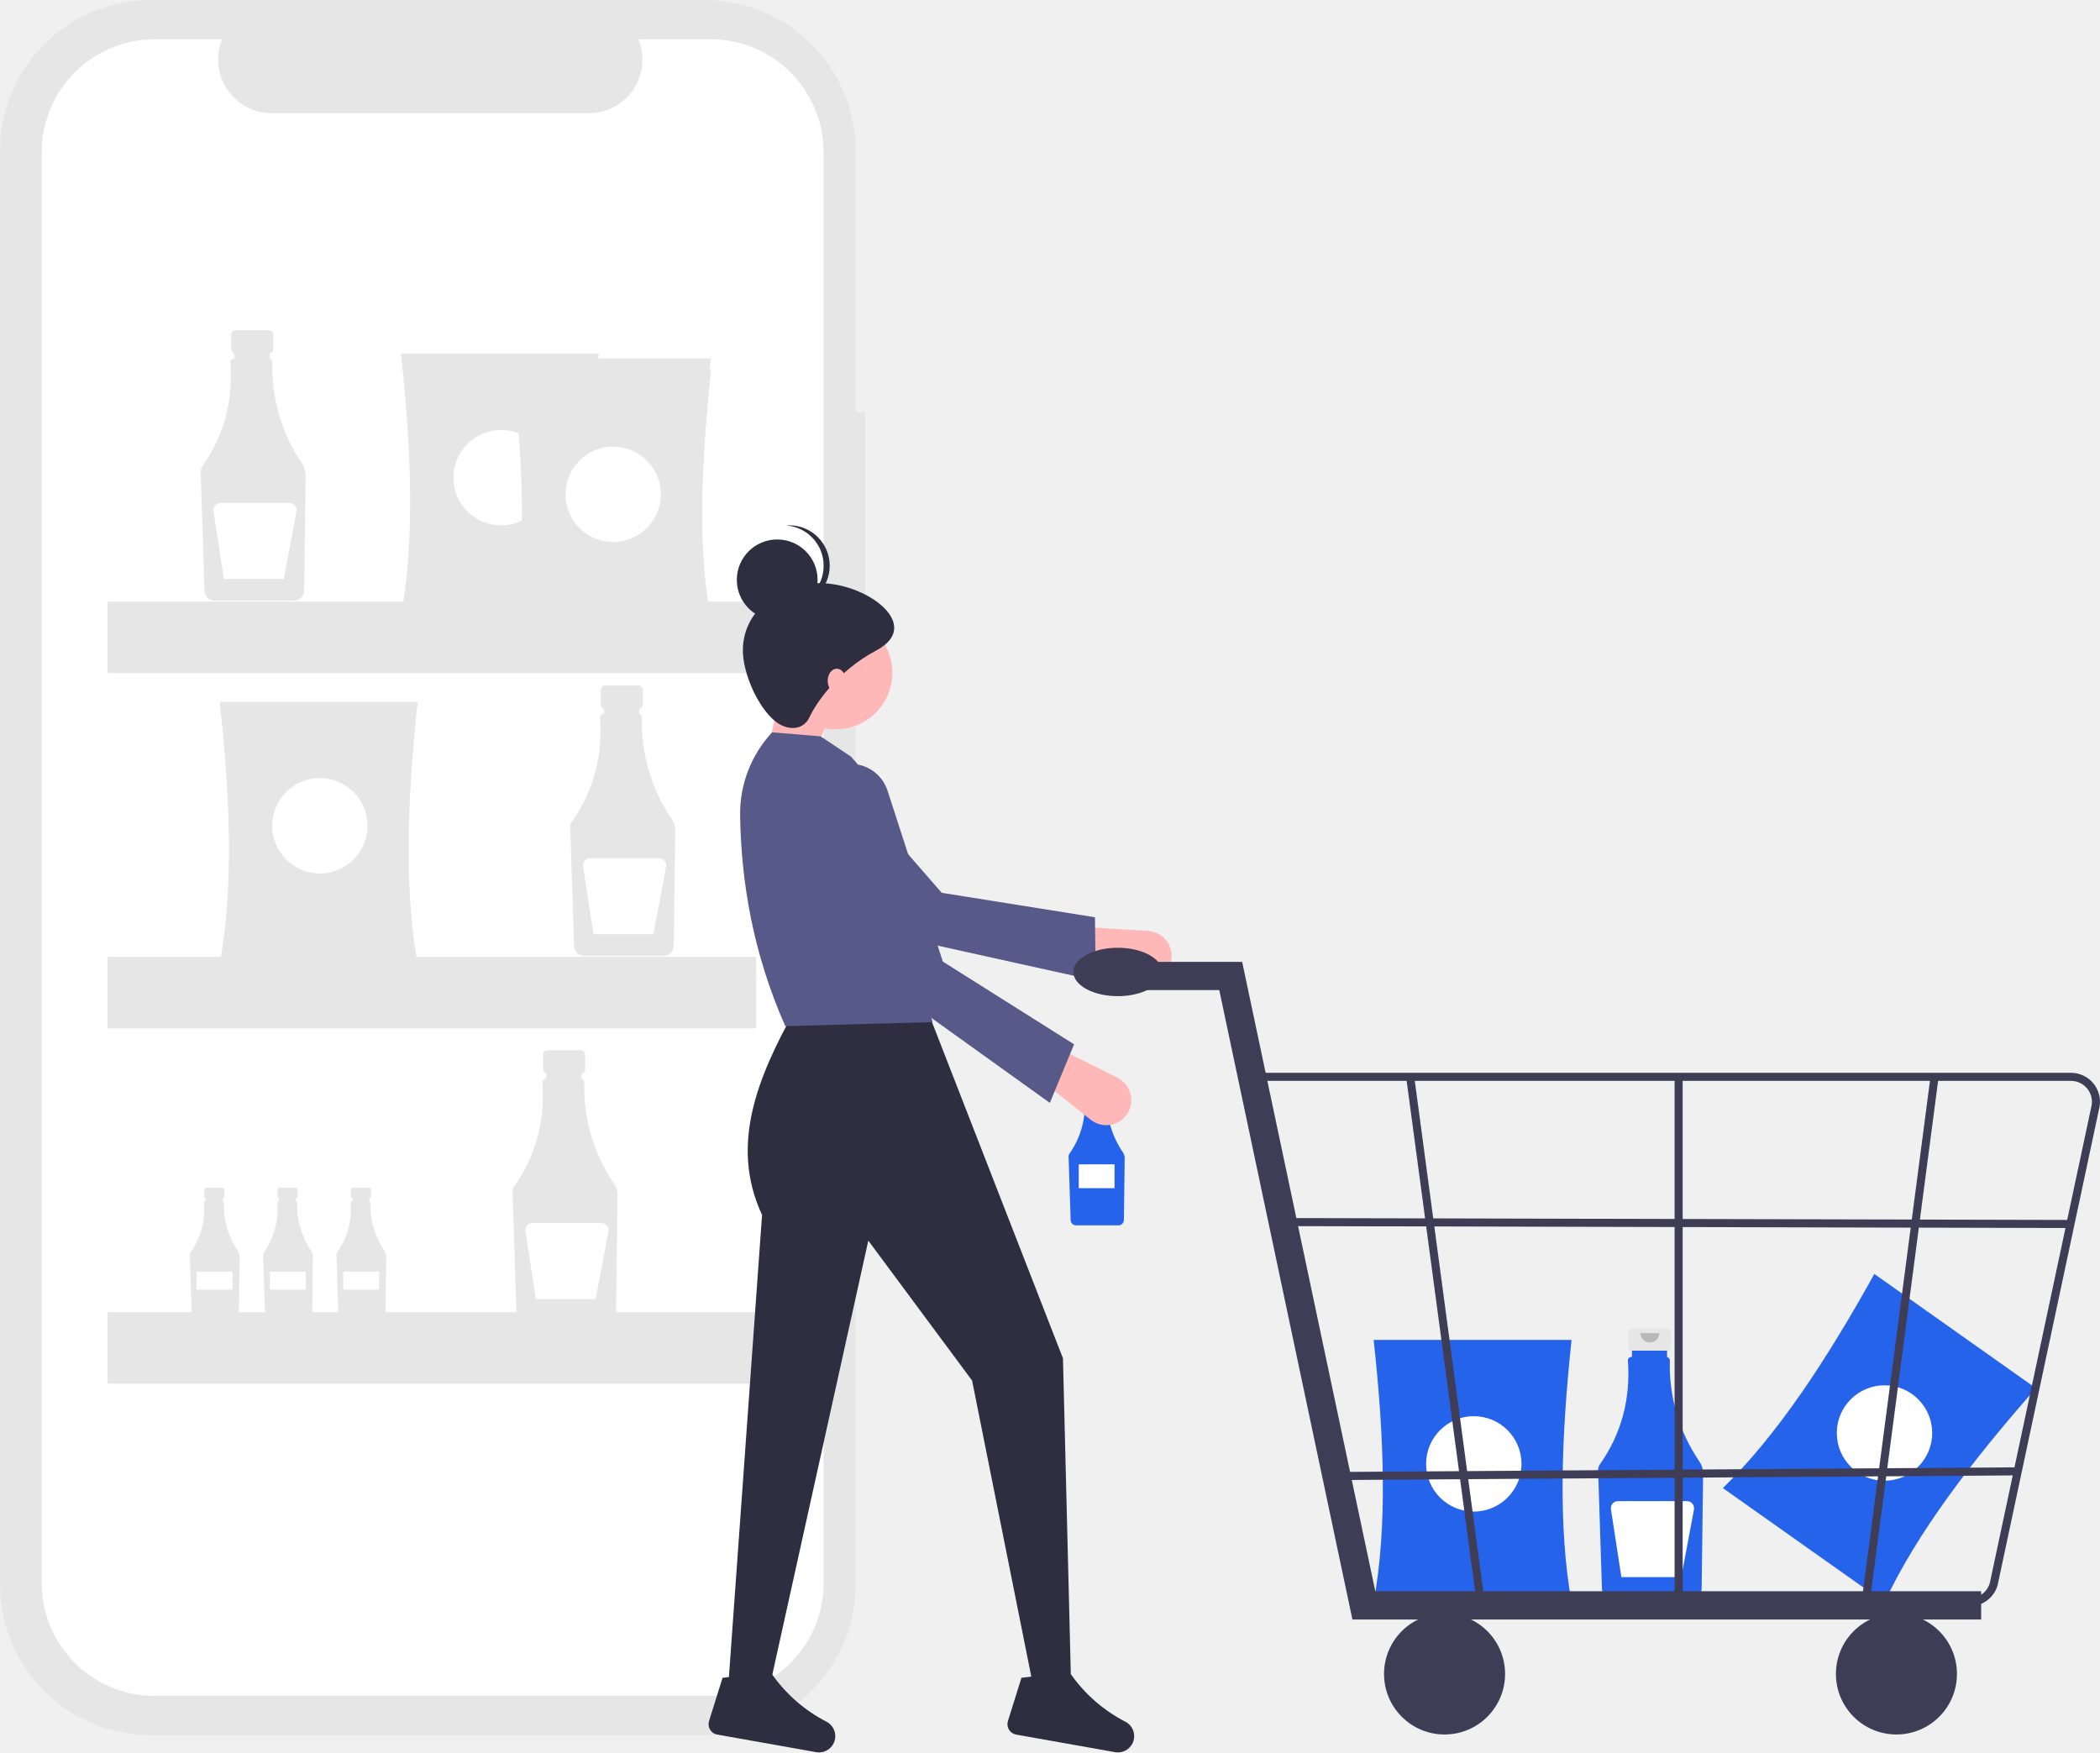
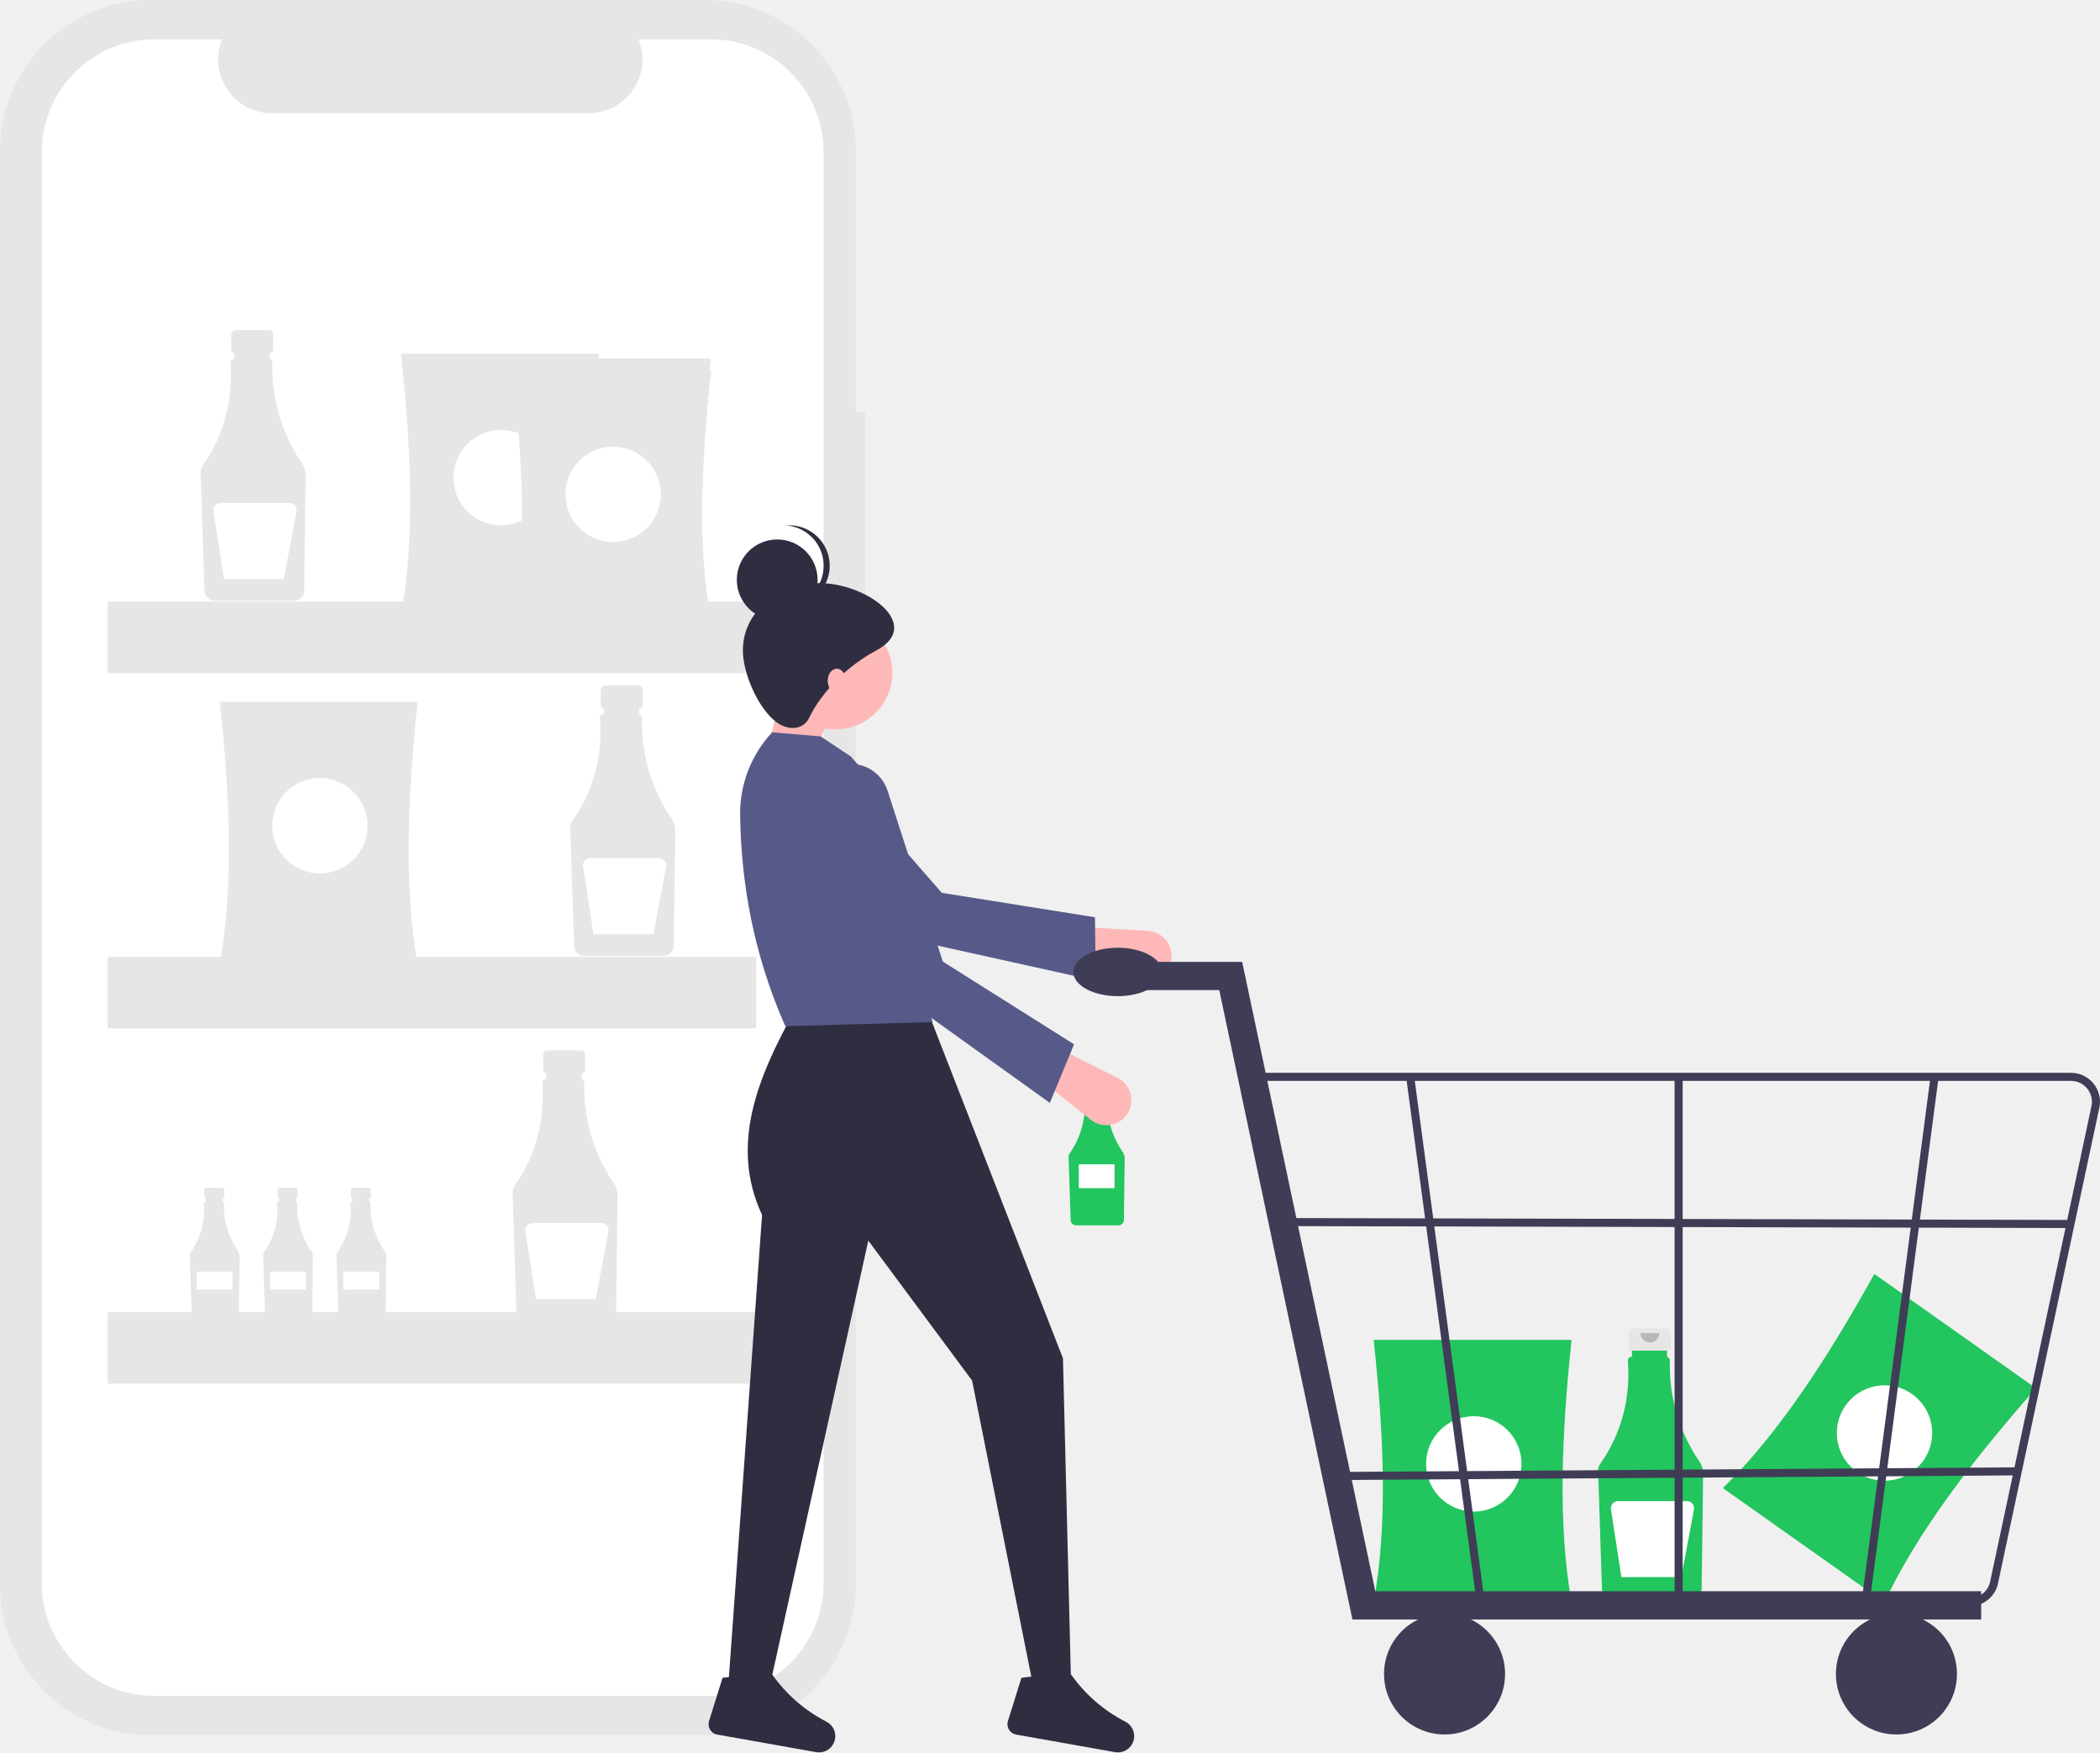
<svg xmlns="http://www.w3.org/2000/svg" width="888" height="741.048" viewBox="0 0 888 741.048" role="img" artist="Katerina Limpitsouni" source="https://undraw.co/">
  <path d="M521.896,253.856H517.864v-110.453a63.927,63.927,0,0,0-63.927-63.927H219.927A63.927,63.927,0,0,0,156,143.403V749.357A63.927,63.927,0,0,0,219.927,813.284H453.937a63.927,63.927,0,0,0,63.927-63.927V332.478h4.032Z" transform="translate(-156 -79.47583)" fill="#e6e6e6" />
  <path d="M456.516,96.107h-30.546a22.681,22.681,0,0,1-21,31.247H270.91a22.681,22.681,0,0,1-21-31.247h-28.53a47.74,47.74,0,0,0-47.74,47.74V748.912a47.74,47.74,0,0,0,47.74,47.74H456.516a47.74,47.74,0,0,0,47.74-47.74V143.848A47.74,47.74,0,0,0,456.516,96.107Z" transform="translate(-156 -79.47583)" fill="#fff" />
  <path d="M269.672,219.111H255.633a1.861,1.861,0,0,0-1.861,1.861v6.162a1.861,1.861,0,0,0,1.861,1.861h2.327v9.233h9.386v-9.233h2.327a1.861,1.861,0,0,0,1.861-1.861v-6.162A1.861,1.861,0,0,0,269.672,219.111Z" transform="translate(-156 -79.47583)" fill="#e6e6e6" />
  <path d="M283.734,275.507a72.178,72.178,0,0,1-12.557-42.794,1.522,1.522,0,0,0-1.188-1.519v-2.663H255.162v2.626h-.204a1.521,1.521,0,0,0-1.519,1.523q0.0.055.004.111,1.752,24.425-11.833,43.808a4.193,4.193,0,0,0-.759,2.541l1.621,50.151a4.341,4.341,0,0,0,4.304,4.19h33.537a4.343,4.343,0,0,0,4.307-4.264l.625-48.693A8.788,8.788,0,0,0,283.734,275.507Z" transform="translate(-156 -79.47583)" fill="#e6e6e6" />
  <path d="M278.425,292.166H249.234a2.997,2.997,0,0,0-2.962,3.453l4.411,28.673h25.33l5.358-28.577a2.997,2.997,0,0,0-2.946-3.549Z" transform="translate(-156 -79.47583)" fill="#fff" />
  <path d="M425.957,369.345H411.917a1.861,1.861,0,0,0-1.861,1.861v6.162a1.861,1.861,0,0,0,1.861,1.861h2.327v9.233h9.386V379.23h2.327a1.861,1.861,0,0,0,1.861-1.861v-6.162A1.861,1.861,0,0,0,425.957,369.345Z" transform="translate(-156 -79.47583)" fill="#e6e6e6" />
  <path d="M440.019,425.742a72.178,72.178,0,0,1-12.557-42.794,1.522,1.522,0,0,0-1.188-1.519V378.767H411.446v2.626h-.204a1.521,1.521,0,0,0-1.519,1.523q0.0.055.004.111,1.752,24.425-11.833,43.808a4.193,4.193,0,0,0-.759,2.541l1.621,50.151a4.341,4.341,0,0,0,4.304,4.19h33.537a4.343,4.343,0,0,0,4.307-4.264l.625-48.693A8.788,8.788,0,0,0,440.019,425.742Z" transform="translate(-156 -79.47583)" fill="#e6e6e6" />
  <path d="M434.71,442.401H405.518a2.997,2.997,0,0,0-2.962,3.453l4.411,28.673h25.33l5.358-28.577a2.997,2.997,0,0,0-2.946-3.549Z" transform="translate(-156 -79.47583)" fill="#fff" />
  <path d="M249.935,581.733h-6.659a.883.883,0,0,0-.883.883v2.923a.883.883,0,0,0,.883.883h1.104v4.38h4.452v-4.38H249.935a.883.883,0,0,0,.883-.883v-2.923A.883.883,0,0,0,249.935,581.733Z" transform="translate(-156 -79.47583)" fill="#e6e6e6" />
  <path d="M256.605,608.484a34.237,34.237,0,0,1-5.956-20.299.722.722,0,0,0-.564-.721v-1.263H243.052v1.245h-.097a.722.722,0,0,0-.721.723q0,.026.002.053a31.246,31.246,0,0,1-5.613,20.78,1.989,1.989,0,0,0-.36,1.205l.769,23.789a2.059,2.059,0,0,0,2.042,1.988h15.908a2.06,2.06,0,0,0,2.043-2.023l.296-23.097A4.168,4.168,0,0,0,256.605,608.484Z" transform="translate(-156 -79.47583)" fill="#e6e6e6" />
  <rect x="83.137" y="537.753" width="15.179" height="7.59" fill="#fff" />
  <path d="M280.935,581.733h-6.659a.883.883,0,0,0-.883.883v2.923a.883.883,0,0,0,.883.883h1.104v4.38h4.452v-4.38H280.935a.883.883,0,0,0,.883-.883v-2.923A.883.883,0,0,0,280.935,581.733Z" transform="translate(-156 -79.47583)" fill="#e6e6e6" />
  <path d="M287.605,608.484a34.237,34.237,0,0,1-5.956-20.299.722.722,0,0,0-.564-.721v-1.263H274.052v1.245h-.097a.722.722,0,0,0-.721.723q0,.026.002.053a31.246,31.246,0,0,1-5.613,20.78,1.989,1.989,0,0,0-.36,1.205l.769,23.789a2.059,2.059,0,0,0,2.042,1.988h15.908a2.06,2.06,0,0,0,2.043-2.023l.296-23.097A4.168,4.168,0,0,0,287.605,608.484Z" transform="translate(-156 -79.47583)" fill="#e6e6e6" />
  <rect x="114.137" y="537.753" width="15.179" height="7.59" fill="#fff" />
  <path d="M311.935,581.733h-6.659a.883.883,0,0,0-.883.883v2.923a.883.883,0,0,0,.883.883h1.104v4.38h4.452v-4.38H311.935a.883.883,0,0,0,.883-.883v-2.923A.883.883,0,0,0,311.935,581.733Z" transform="translate(-156 -79.47583)" fill="#e6e6e6" />
  <path d="M318.605,608.484a34.237,34.237,0,0,1-5.956-20.299.722.722,0,0,0-.564-.721v-1.263H305.052v1.245h-.097a.722.722,0,0,0-.721.723q0,.026.002.053a31.246,31.246,0,0,1-5.613,20.78,1.989,1.989,0,0,0-.36,1.205l.769,23.789a2.059,2.059,0,0,0,2.042,1.988h15.908a2.06,2.06,0,0,0,2.043-2.023l.296-23.097A4.168,4.168,0,0,0,318.605,608.484Z" transform="translate(-156 -79.47583)" fill="#e6e6e6" />
  <rect x="145.137" y="537.753" width="15.179" height="7.59" fill="#fff" />
  <path d="M401.567,523.613H387.528a1.861,1.861,0,0,0-1.861,1.861v6.162a1.861,1.861,0,0,0,1.861,1.861h2.327v9.233h9.386v-9.233h2.327a1.861,1.861,0,0,0,1.861-1.861v-6.162A1.861,1.861,0,0,0,401.567,523.613Z" transform="translate(-156 -79.47583)" fill="#e6e6e6" />
  <path d="M415.629,580.01a72.178,72.178,0,0,1-12.557-42.794,1.522,1.522,0,0,0-1.188-1.519v-2.663H387.057v2.626h-.204a1.521,1.521,0,0,0-1.519,1.523q0.0.055.004.111,1.752,24.425-11.833,43.808a4.193,4.193,0,0,0-.759,2.541l1.621,50.151a4.341,4.341,0,0,0,4.304,4.19h33.537a4.343,4.343,0,0,0,4.307-4.264l.625-48.693A8.788,8.788,0,0,0,415.629,580.01Z" transform="translate(-156 -79.47583)" fill="#e6e6e6" />
  <path d="M410.32,596.668H381.129a2.997,2.997,0,0,0-2.962,3.453l4.411,28.673h25.33l5.358-28.577a2.997,2.997,0,0,0-2.946-3.549Z" transform="translate(-156 -79.47583)" fill="#fff" />
  <path d="M409.232,339.938H325.544c5.851-31.633,4.505-69.832,0-110.911h83.688C404.847,270.107,403.536,308.305,409.232,339.938Z" transform="translate(-156 -79.47583)" fill="#e6e6e6" />
  <circle cx="211.892" cy="201.982" r="20.166" fill="#fff" />
  <path d="M332.602,487.148H248.914c5.851-31.633,4.505-69.832,0-110.911H332.602C328.217,417.316,326.907,455.515,332.602,487.148Z" transform="translate(-156 -79.47583)" fill="#e6e6e6" />
  <circle cx="135.262" cy="349.192" r="20.166" fill="#fff" />
  <path d="M456.621,346.996H372.933c5.851-31.633,4.505-69.832,0-110.911h83.688C452.236,277.165,450.926,315.363,456.621,346.996Z" transform="translate(-156 -79.47583)" fill="#e6e6e6" />
  <circle cx="259.281" cy="209.04" r="20.166" fill="#fff" />
  <path d="M456.621,341.955H372.933c5.851-31.633,4.505-69.832,0-110.911h83.688C452.236,272.123,450.926,310.322,456.621,341.955Z" transform="translate(-156 -79.47583)" fill="#e6e6e6" />
  <circle cx="259.281" cy="203.998" r="20.166" fill="#fff" />
  <path d="M456.621,346.996H372.933c5.851-31.633,4.505-69.832,0-110.911h83.688C452.236,277.165,450.926,315.363,456.621,346.996Z" transform="translate(-156 -79.47583)" fill="#e6e6e6" />
  <circle cx="259.281" cy="209.04" r="20.166" fill="#fff" />
  <rect x="45.525" y="254.413" width="274.254" height="30.249" fill="#e6e6e6" />
  <rect x="45.525" y="404.647" width="274.254" height="30.249" fill="#e6e6e6" />
  <rect x="45.525" y="554.882" width="274.254" height="30.249" fill="#e6e6e6" />
-   <path d="M952.855,757.075l-68.325-48.326c23.044-22.448,44.002-54.411,64.046-90.551l68.325,48.326C989.599,697.53,966.471,727.96,952.855,757.075Z" transform="translate(-156 -79.47583)" fill="#2563eb" />
+   <path d="M952.855,757.075l-68.325-48.326c23.044-22.448,44.002-54.411,64.046-90.551l68.325,48.326C989.599,697.53,966.471,727.96,952.855,757.075Z" transform="translate(-156 -79.47583)" fill="#22c55e" />
  <circle cx="796.873" cy="605.982" r="20.166" fill="#fff" />
  <path d="M623.262,536.554h-7.5a.994.994,0,0,0-.994.994v3.292a.994.994,0,0,0,.994.994h1.243v4.932h5.014v-4.932h1.243a.994.994,0,0,0,.994-.994v-3.292A.994.994,0,0,0,623.262,536.554Z" transform="translate(-156 -79.47583)" fill="#e6e6e6" />
-   <path d="M630.774,566.682a38.558,38.558,0,0,1-6.708-22.861.813.813,0,0,0-.635-.812v-1.422h-7.921v1.403h-.109a.813.813,0,0,0-.812.814q0,.03.002.059a35.189,35.189,0,0,1-6.322,23.403,2.24,2.24,0,0,0-.405,1.357l.866,26.792a2.319,2.319,0,0,0,2.299,2.238h17.916a2.32,2.32,0,0,0,2.301-2.278l.334-26.012A4.695,4.695,0,0,0,630.774,566.682Z" transform="translate(-156 -79.47583)" fill="#2563eb" />
+   <path d="M630.774,566.682a38.558,38.558,0,0,1-6.708-22.861.813.813,0,0,0-.635-.812v-1.422h-7.921v1.403h-.109a.813.813,0,0,0-.812.814q0,.03.002.059a35.189,35.189,0,0,1-6.322,23.403,2.24,2.24,0,0,0-.405,1.357l.866,26.792a2.319,2.319,0,0,0,2.299,2.238h17.916a2.32,2.32,0,0,0,2.301-2.278l.334-26.012A4.695,4.695,0,0,0,630.774,566.682Z" transform="translate(-156 -79.47583)" fill="#22c55e" />
  <path d="M621.699,537.627a2.145,2.145,0,0,1-4.291,0" transform="translate(-156 -79.47583)" opacity="0.2" style="isolation:isolate" />
  <rect x="456.161" y="492.368" width="15.124" height="10.083" fill="#fff" />
  <path d="M860.602,641.218H846.563a1.861,1.861,0,0,0-1.861,1.861v6.162a1.861,1.861,0,0,0,1.861,1.861h2.327v9.233h9.386v-9.233h2.327a1.861,1.861,0,0,0,1.861-1.861V643.079A1.861,1.861,0,0,0,860.602,641.218Z" transform="translate(-156 -79.47583)" fill="#e6e6e6" />
-   <path d="M874.664,697.615a72.178,72.178,0,0,1-12.557-42.794,1.522,1.522,0,0,0-1.188-1.519v-2.663H846.092v2.626h-.204a1.521,1.521,0,0,0-1.519,1.523q0.0.055.004.111,1.752,24.425-11.833,43.808a4.193,4.193,0,0,0-.759,2.541l1.621,50.151a4.341,4.341,0,0,0,4.304,4.19h33.537a4.343,4.343,0,0,0,4.307-4.264l.625-48.693A8.788,8.788,0,0,0,874.664,697.615Z" transform="translate(-156 -79.47583)" fill="#2563eb" />
+   <path d="M874.664,697.615a72.178,72.178,0,0,1-12.557-42.794,1.522,1.522,0,0,0-1.188-1.519v-2.663H846.092v2.626h-.204a1.521,1.521,0,0,0-1.519,1.523q0.0.055.004.111,1.752,24.425-11.833,43.808a4.193,4.193,0,0,0-.759,2.541l1.621,50.151a4.341,4.341,0,0,0,4.304,4.19h33.537a4.343,4.343,0,0,0,4.307-4.264l.625-48.693A8.788,8.788,0,0,0,874.664,697.615Z" transform="translate(-156 -79.47583)" fill="#22c55e" />
  <path d="M857.676,643.226a4.016,4.016,0,0,1-8.031,0" transform="translate(-156 -79.47583)" opacity="0.2" style="isolation:isolate" />
  <path d="M869.355,714.273H840.164a2.997,2.997,0,0,0-2.962,3.453l4.411,28.673h25.33l5.358-28.577a2.997,2.997,0,0,0-2.946-3.549Z" transform="translate(-156 -79.47583)" fill="#fff" />
-   <path d="M820.546,756.996H736.858c5.851-31.633,4.505-69.832,0-110.911H820.546C816.161,687.164,814.851,725.362,820.546,756.996Z" transform="translate(-156 -79.47583)" fill="#2563eb" />
+   <path d="M820.546,756.996H736.858c5.851-31.633,4.505-69.832,0-110.911H820.546C816.161,687.164,814.851,725.362,820.546,756.996Z" transform="translate(-156 -79.47583)" fill="#22c55e" />
  <circle cx="623.206" cy="619.039" r="20.166" fill="#fff" />
  <polygon points="322.243 328.466 341.03 326.758 352.986 297.724 331.637 285.768 322.243 328.466" fill="#ffb8b8" />
  <path d="M650.66,487.65v0a10.593,10.593,0,0,0-9.202-14.517l-29.17-1.739-4.295,14.282,30.029,8.247A10.593,10.593,0,0,0,650.66,487.65Z" transform="translate(-156 -79.47583)" fill="#ffb8b8" />
  <path d="M619.339,494.163l-.321-26.8-64.793-10.339L504.31,399.777a16.338,16.338,0,0,0-21.294-2.912l0,0a16.338,16.338,0,0,0-2.846,24.922l41.18,50.678Z" transform="translate(-156 -79.47583)" fill="#575a89" />
  <path d="M463.726,795.643h17.079L523.168,604.109l43.887,59.169,25.619,128.095h16.225l-3.416-137.488-57.216-146.882H491.906c-15.402,27.874-27.485,56.608-13.663,86.251Z" transform="translate(-156 -79.47583)" fill="#2f2e41" />
  <path d="M582.204,807.276a4.457,4.457,0,0,0,3.476,5.718l41.793,7.417a6.876,6.876,0,0,0,7.801-4.713h0a6.834,6.834,0,0,0-3.342-8.126,63.902,63.902,0,0,1-23.048-20.038c-4.593,4.277-9.727,3.875-15.179.723l-5.782.723Z" transform="translate(-156 -79.47583)" fill="#2f2e41" />
  <path d="M455.818,807.276a4.457,4.457,0,0,0,3.476,5.718l41.793,7.417a6.876,6.876,0,0,0,7.801-4.713h0a6.834,6.834,0,0,0-3.342-8.126,63.902,63.902,0,0,1-23.048-20.038c-4.593,4.277-9.727,3.875-15.179.723l-5.782.723Z" transform="translate(-156 -79.47583)" fill="#2f2e41" />
  <circle cx="353.413" cy="284.487" r="23.911" fill="#ffb8b8" />
  <path d="M488.064,513.407,550.403,511.699l-18.308-57.62c11.377-18.239-.073-36.46-16.278-54.677l-12.809-8.54-20.495-1.708h0a50.314,50.314,0,0,0-13.549,35.05C469.369,452.032,474.297,482.324,488.064,513.407Z" transform="translate(-156 -79.47583)" fill="#575a89" />
  <path d="M631.291,552.192h0a10.593,10.593,0,0,0-2.749-16.966L602.409,522.151l-9.567,11.441,24.363,19.395A10.593,10.593,0,0,0,631.291,552.192Z" transform="translate(-156 -79.47583)" fill="#ffb8b8" />
  <path d="M599.933,545.858l10.248-24.765-55.502-34.994-23.37-72.268a16.338,16.338,0,0,0-18.432-11.054h0a16.338,16.338,0,0,0-12.421,21.793l17.923,62.791Z" transform="translate(-156 -79.47583)" fill="#575a89" />
  <path d="M470.13,354.569c0,9.304,6.042,23.712,13.663,29.889,5.128,4.156,11.905,3.981,14.517-1.708,2.68-5.836,11.919-19.552,28.181-28.181,21.678-11.503-7.688-31.182-28.181-28.181C482.911,328.643,470.13,339.005,470.13,354.569Z" transform="translate(-156 -79.47583)" fill="#2f2e41" />
  <circle cx="328.648" cy="245.205" r="17.079" fill="#2f2e41" />
  <path d="M504.289,318.703a17.069,17.069,0,0,0-15.798-17.015c.424-.032.849-.065,1.281-.065a17.079,17.079,0,0,1,0,34.159c-.432,0-.857-.033-1.281-.065A17.069,17.069,0,0,0,504.289,318.703Z" transform="translate(-156 -79.47583)" fill="#2f2e41" />
  <ellipse cx="353.84" cy="287.903" rx="3.843" ry="5.124" fill="#ffb8b8" />
  <polygon points="837.751 684.845 571.879 684.845 515.578 418.694 467.529 418.694 467.529 406.752 525.258 406.752 581.559 672.902 837.751 672.902 837.751 684.845" fill="#3f3d56" />
  <circle cx="610.841" cy="707.877" r="25.591" fill="#3f3d56" />
  <circle cx="801.923" cy="707.877" r="25.591" fill="#3f3d56" />
  <path d="M988.903,758.697H730.225L684.584,533.145h347.151a12.265,12.265,0,0,1,12.116,14.167l-42.833,201.025A12.204,12.204,0,0,1,988.903,758.697Zm-255.869-3.412H988.903a8.806,8.806,0,0,0,8.742-7.477l42.833-201.025a8.85,8.85,0,0,0-8.744-10.225H688.726Z" transform="translate(-156 -79.47583)" fill="#3f3d56" />
  <polygon points="624.513 678.499 594.623 455.653 597.989 455.097 627.879 677.943 624.513 678.499" fill="#3f3d56" />
  <polygon points="790.712 676.788 787.343 676.242 816.36 455.102 819.729 455.648 790.712 676.788" fill="#3f3d56" />
  <rect x="708.115" y="455.375" width="3.412" height="222.846" fill="#3f3d56" />
  <rect x="865.451" y="431.522" width="3.412" height="330.296" transform="translate(112.3889 1382.904) rotate(-89.86127)" fill="#3f3d56" />
  <rect x="718.838" y="700.962" width="290.178" height="3.412" transform="translate(-160.7831 -73.5538) rotate(-0.39166)" fill="#3f3d56" />
  <ellipse cx="472.648" cy="411.017" rx="18.767" ry="10.237" fill="#3f3d56" />
</svg>
